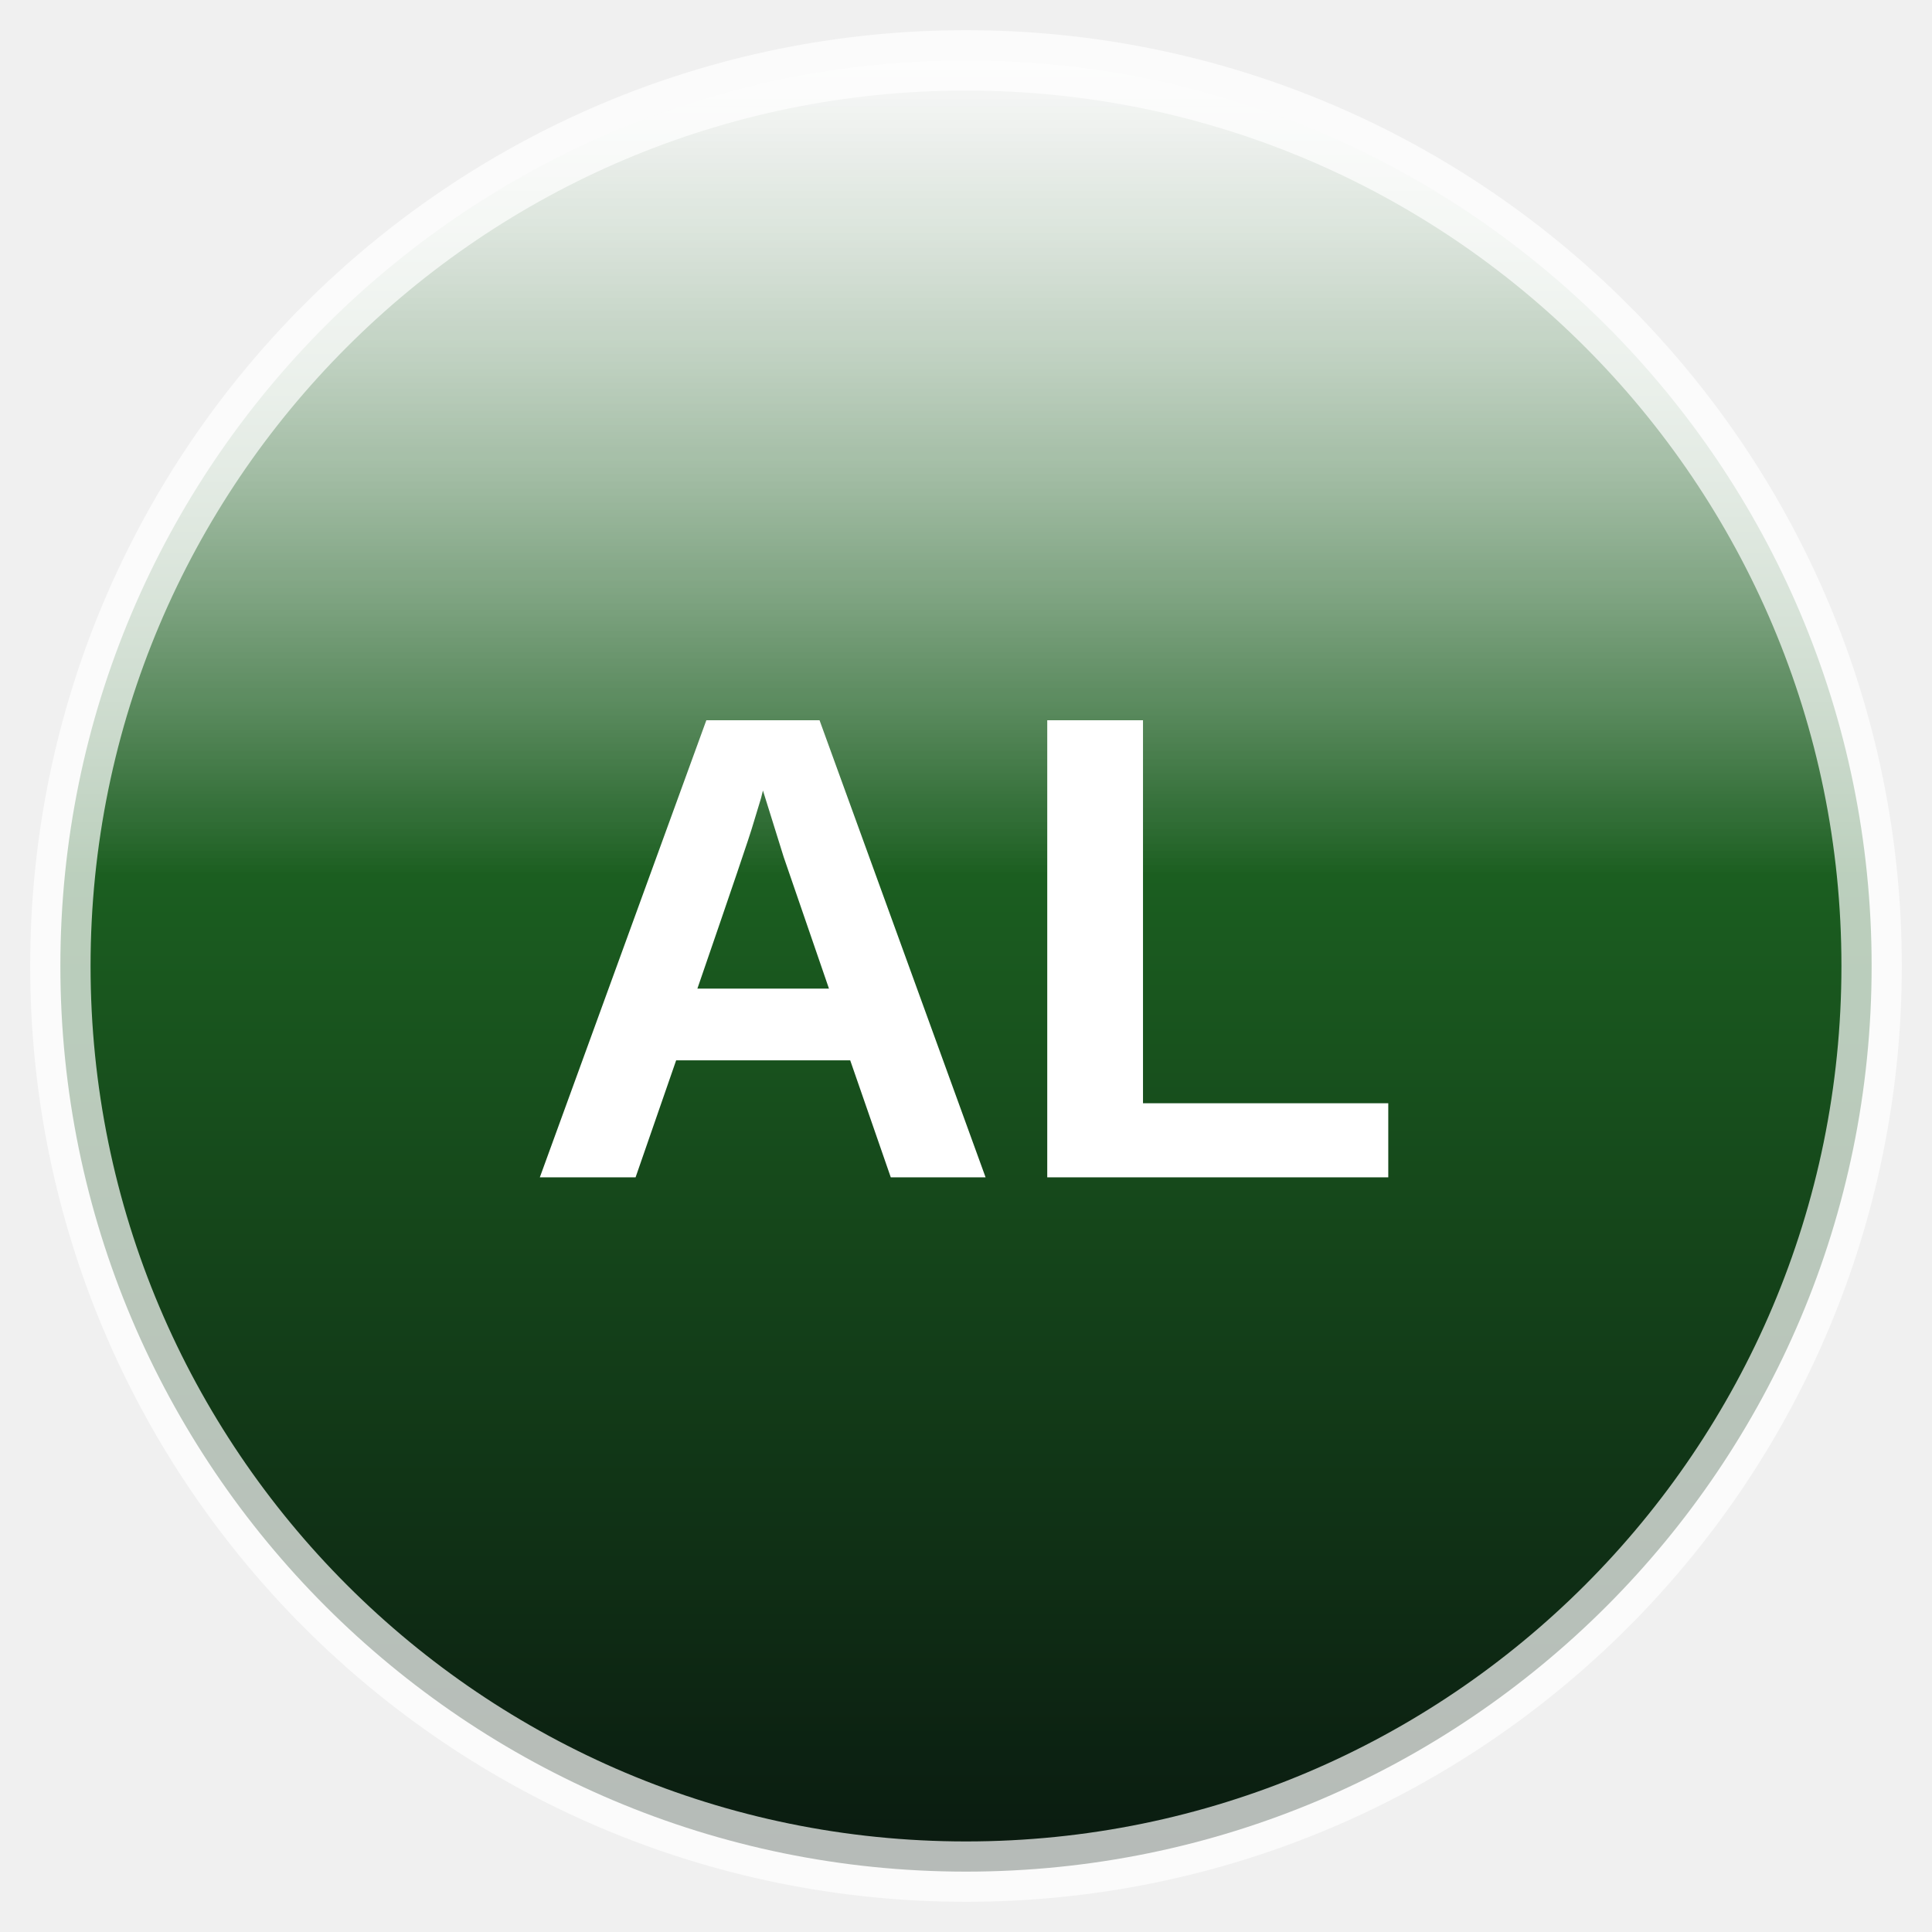
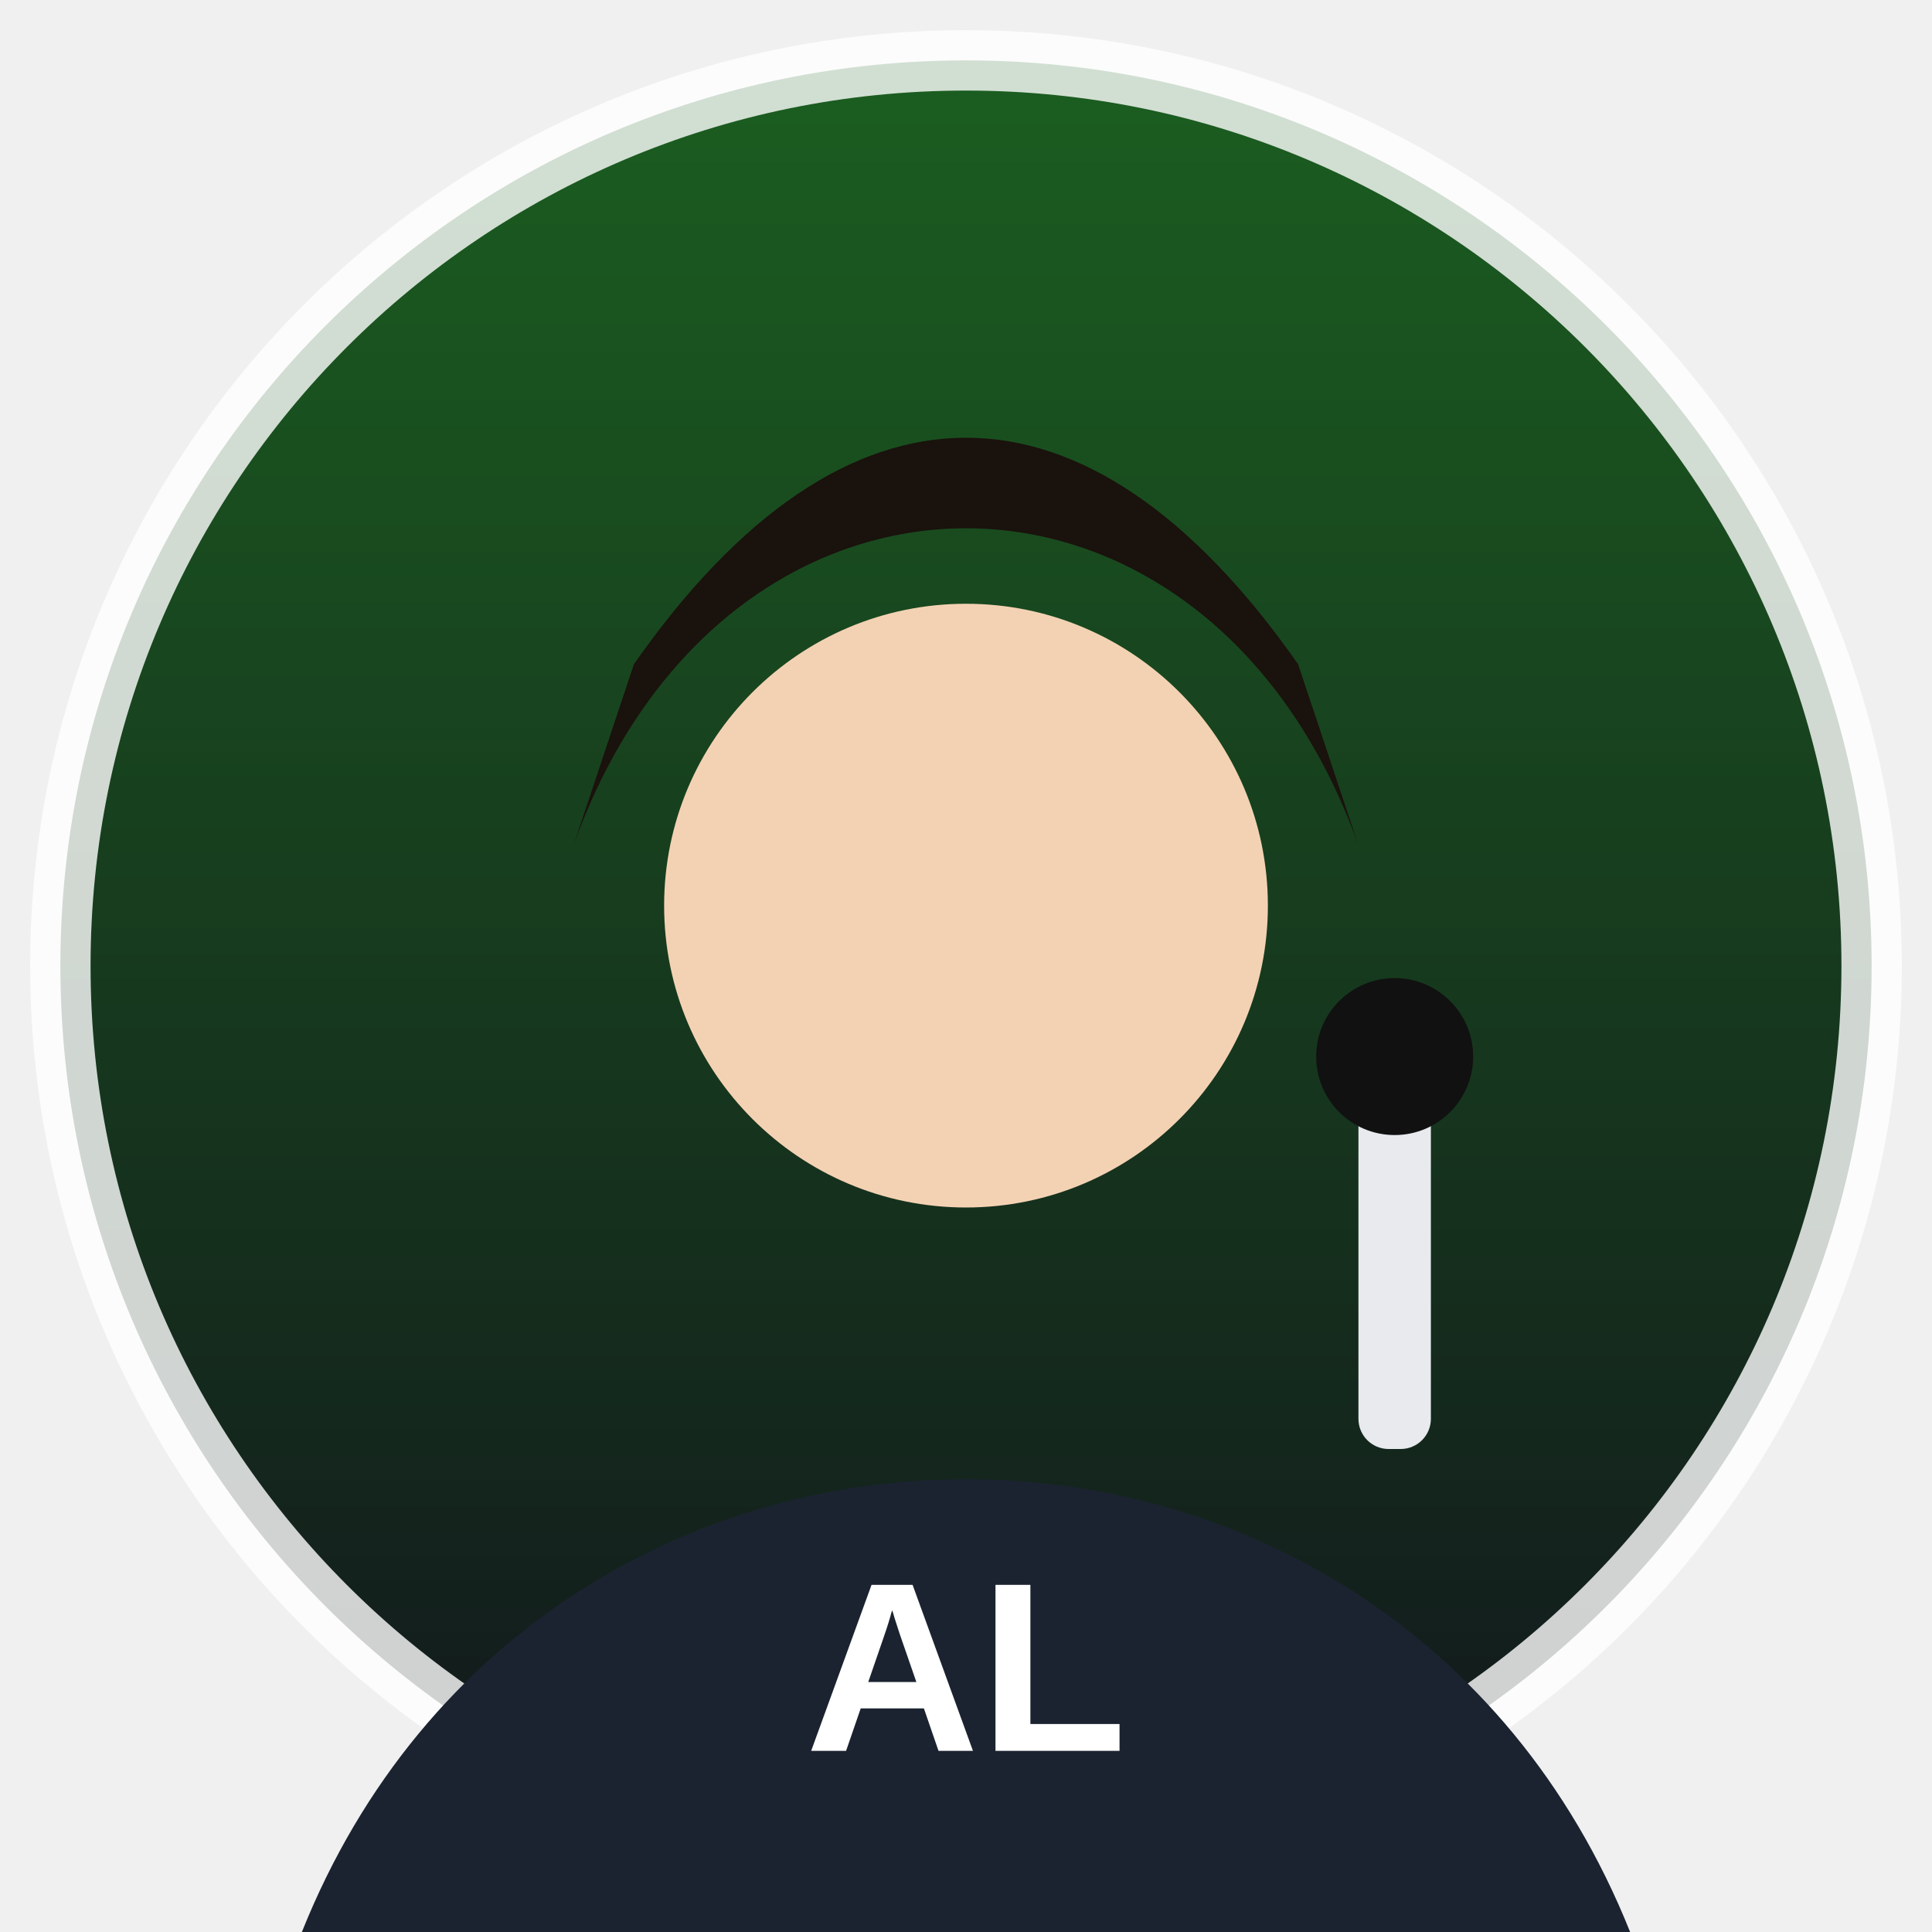
<svg xmlns="http://www.w3.org/2000/svg" viewBox="0 0 64 64">
  <defs>
-     <linearGradient id="galejandro-lorca" x1="0" y1="0" x2="0" y2="1">
-       <stop offset="0" stop-color="#ffffff" stop-opacity=".55" />
-       <stop offset="0.45" stop-color="#1b5e20" />
-       <stop offset="1" stop-color="#0a1a10" />
+     <linearGradient id="avaalejandrolorca" x1="0" y1="0" x2="0" y2="1">
+       <stop offset="0" stop-color="#1b5e20" />
+       <stop offset="1" stop-color="#12161c" />
    </linearGradient>
  </defs>
-   <circle cx="32" cy="32" r="30" fill="url(#galejandro-lorca)" stroke="rgba(255,255,255,.7)" stroke-width="2" />
-   <text x="32" y="39" text-anchor="middle" font-family="Arial,Helvetica,sans-serif" font-weight="800" font-size="22" fill="#fff">AL</text>
+   <circle cx="32" cy="32" r="30" fill="url(#avaalejandrolorca)" stroke="rgba(255,255,255,.8)" stroke-width="2" />
+   <path d="M10 64 C18 44 46 44 54 64" fill="#1b2330" />
+   <circle cx="32" cy="30" r="10" fill="#f3d2b3" />
+   <path d="M19 28 C24 14 40 14 45 28 L43 22 C36 12 28 12 21 22 Z" fill="#1a120c" />
+   <rect x="45" y="36" width="2.4" height="12" rx="1" fill="#e8eaee" />
+   <circle cx="46.2" cy="35" r="2.6" fill="#111" />
+   <text x="32" y="58" text-anchor="middle" font-family="Arial,Helvetica,sans-serif" font-weight="800" font-size="8" fill="#fff">AL</text>
</svg>
